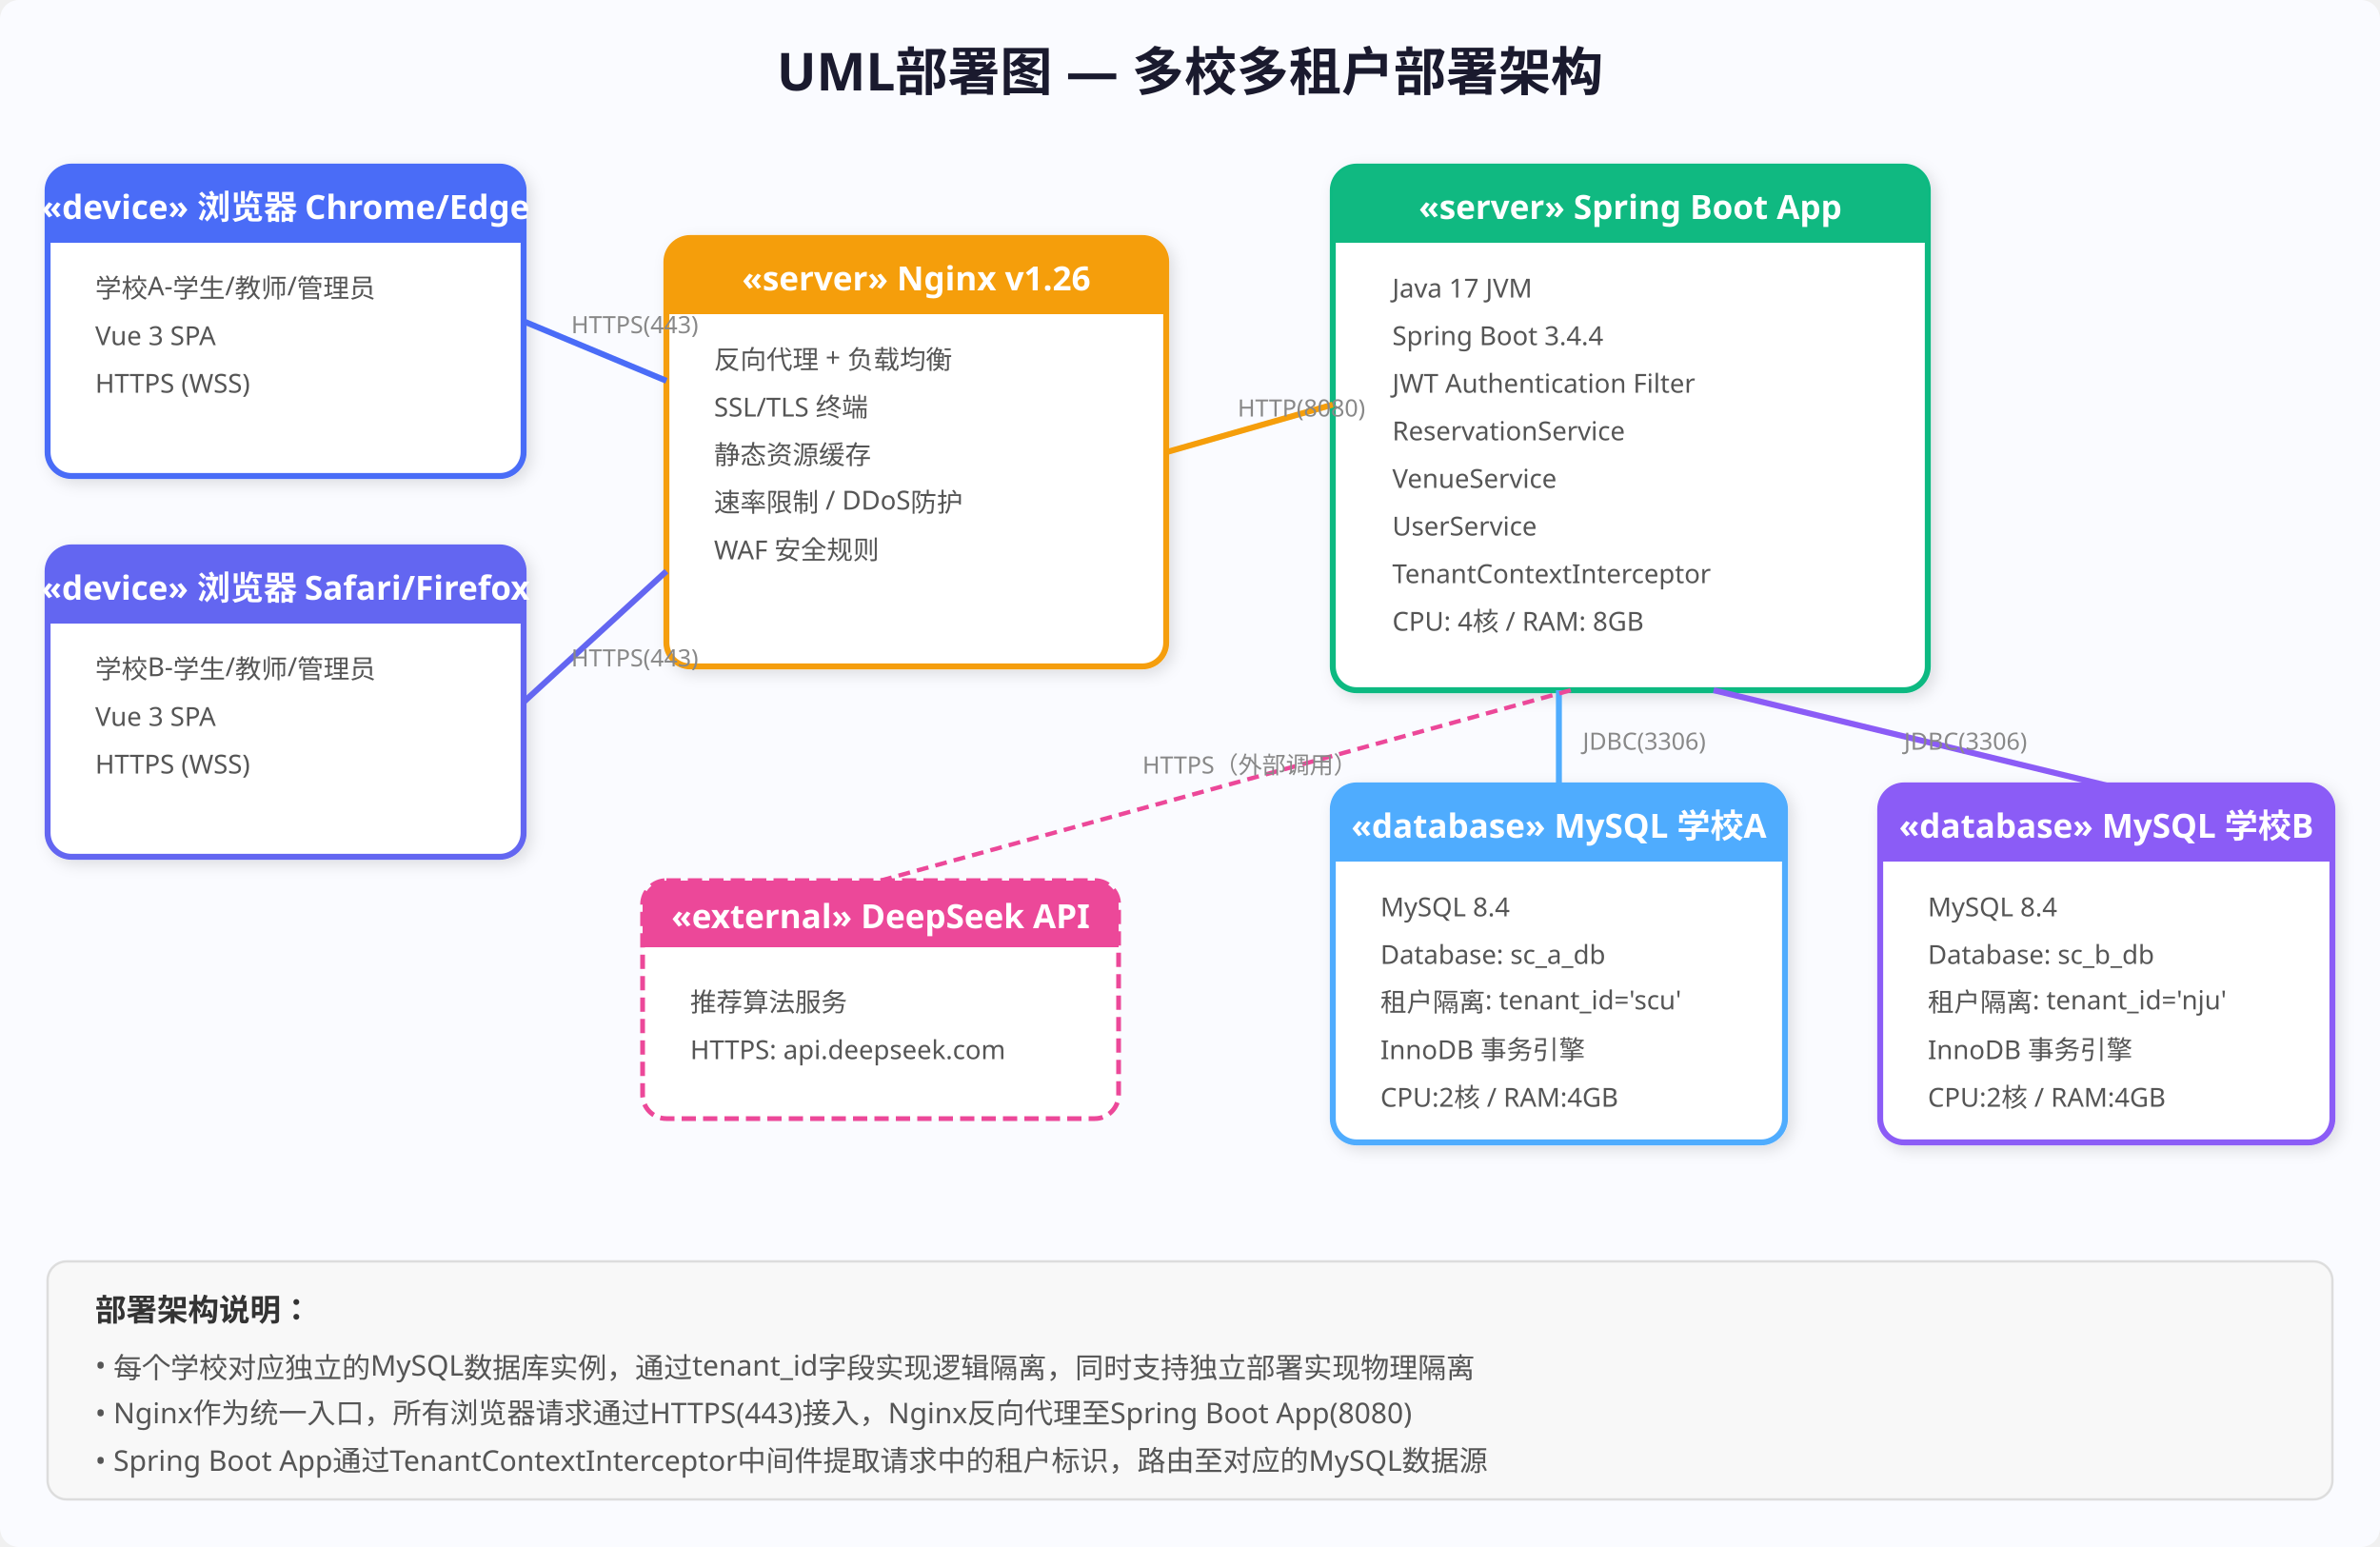
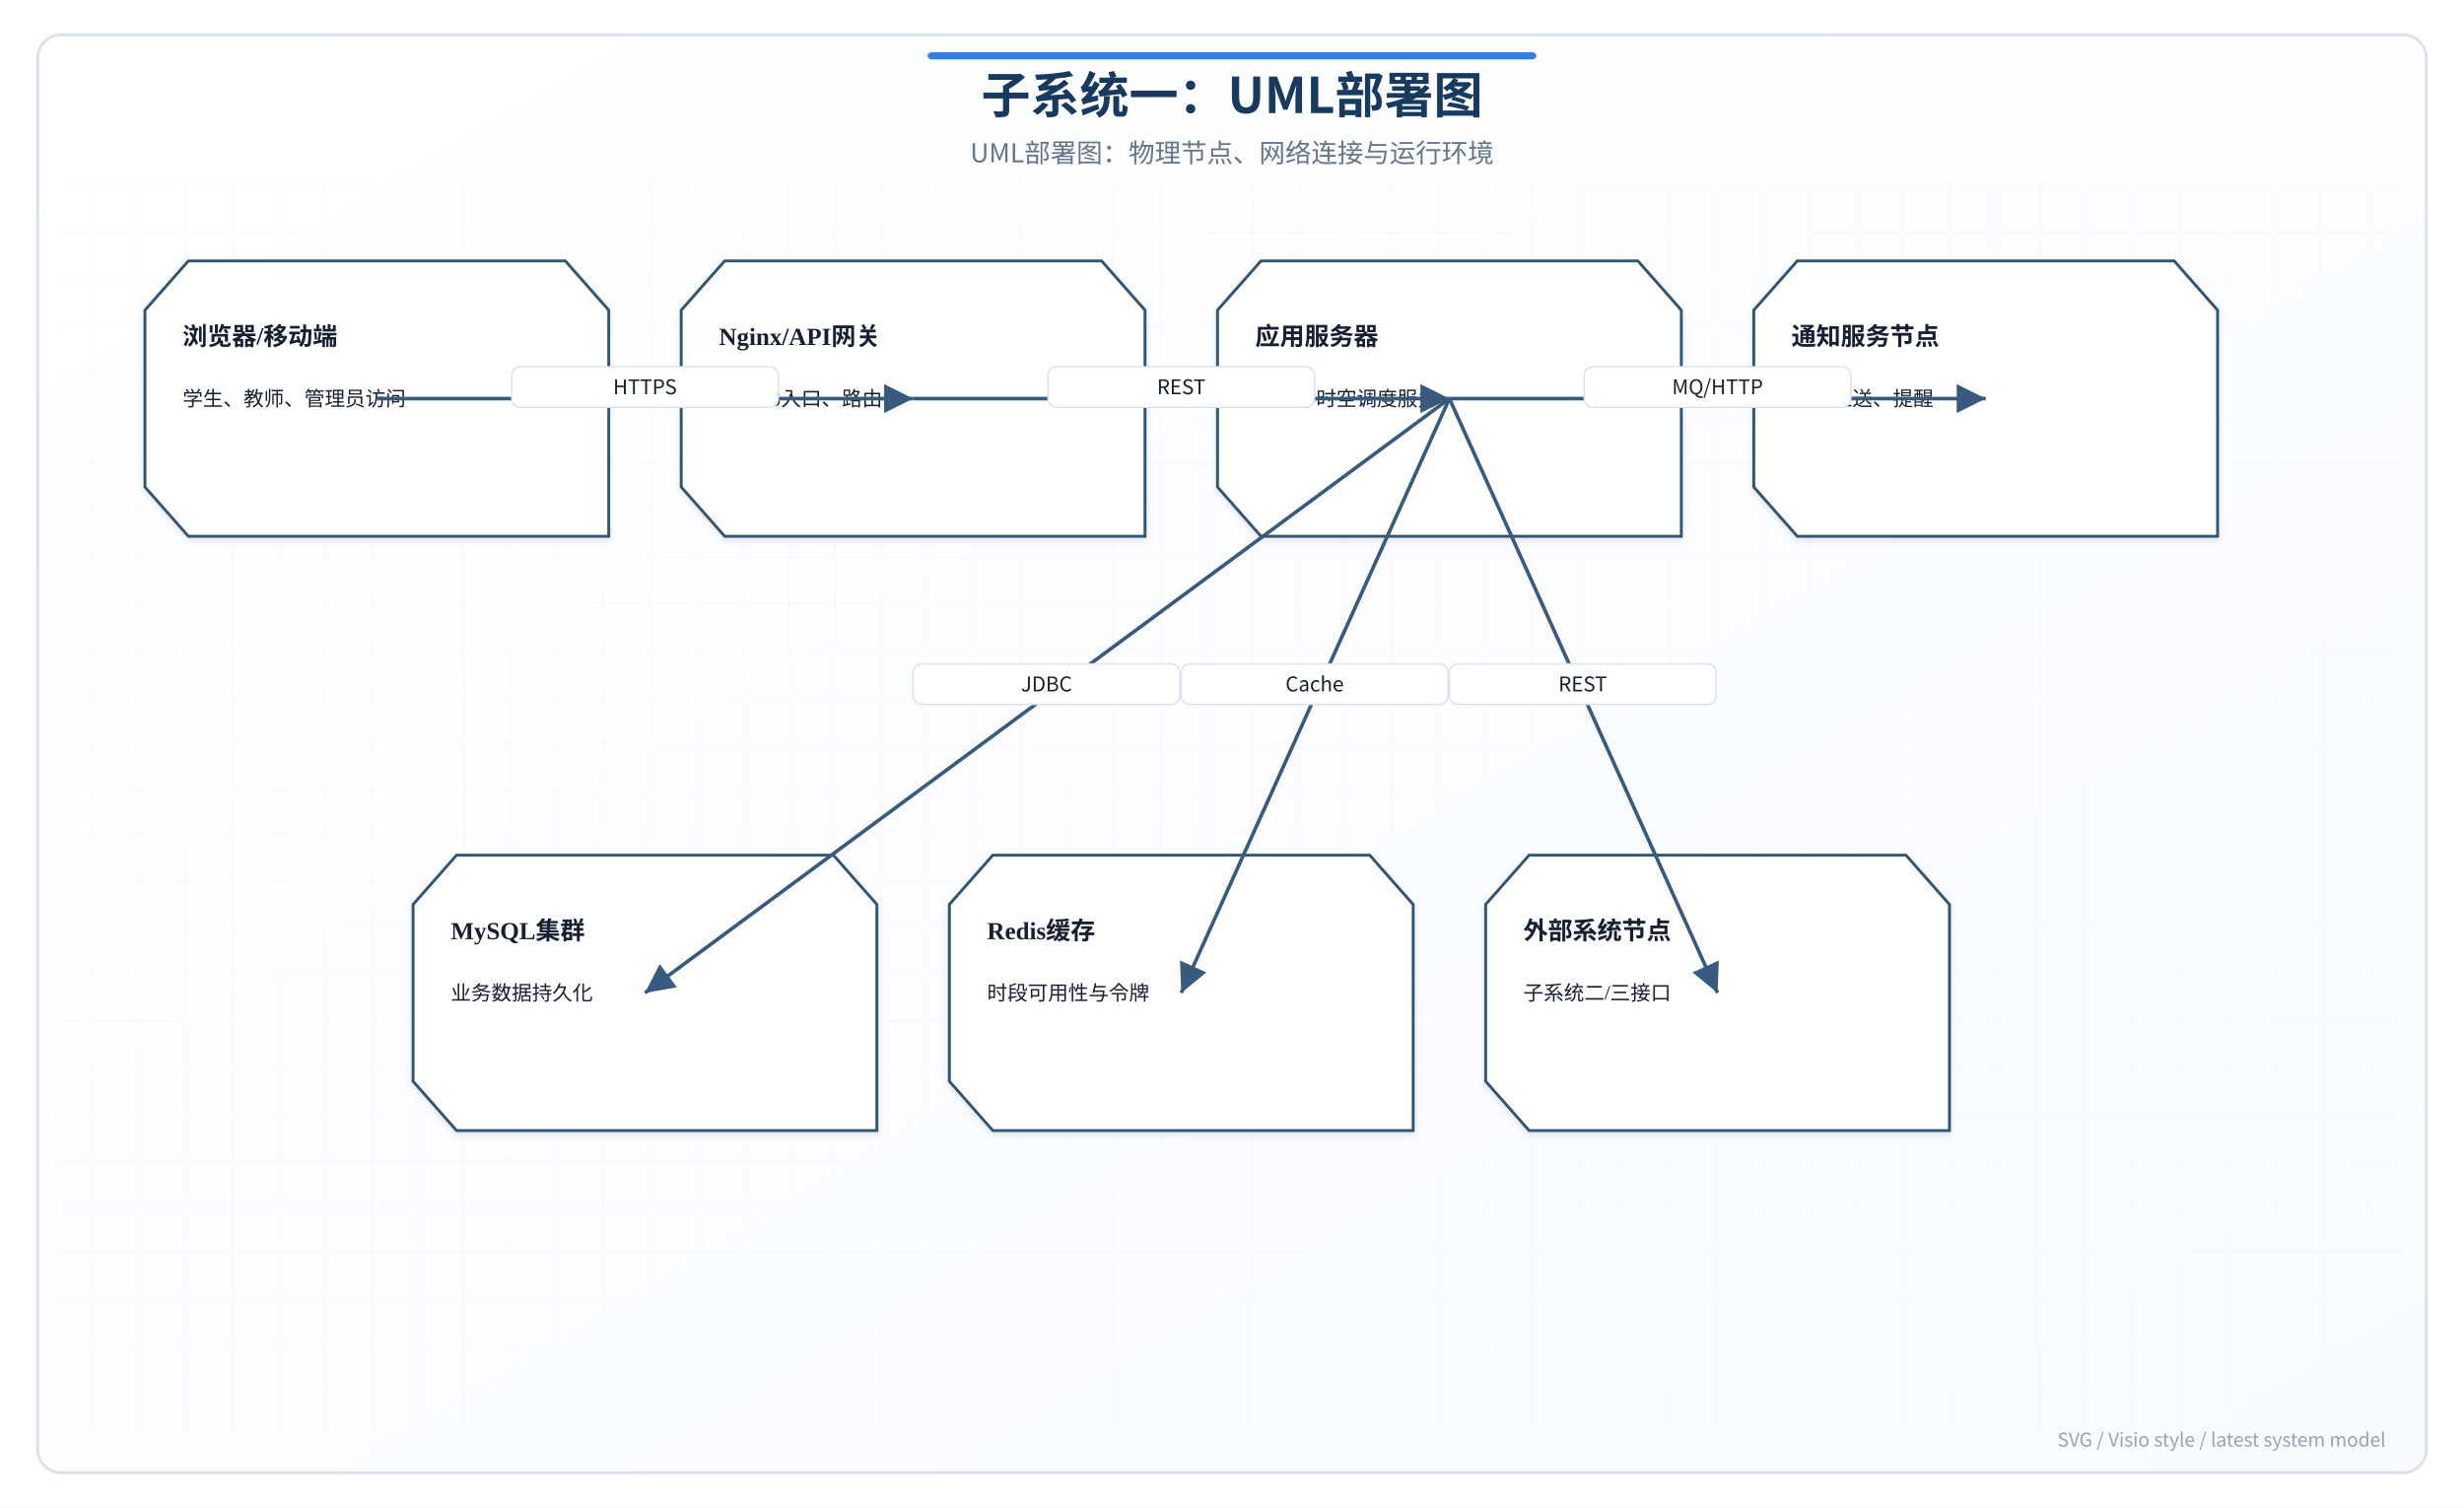
- <svg xmlns="http://www.w3.org/2000/svg" viewBox="0 0 1000 650" width="1000" height="650">
+ <svg xmlns="http://www.w3.org/2000/svg" width="1700" height="1040" viewBox="0 0 1700 1040">
  <defs>
-     <style>
-       text { font-family: 'Microsoft YaHei', 'SimHei', sans-serif; }
-       .title { font-size: 22px; font-weight: bold; fill: #1a1a2e; }
-       .node-name { font-size: 14px; font-weight: bold; fill: #fff; }
-       .artifact { font-size: 11px; fill: #555; }
-       .net { font-size: 10px; fill: #888; }
-     </style>
-     <filter id="shadow">
-       <feDropShadow dx="2" dy="2" stdDeviation="3" flood-opacity="0.12" />
+     <linearGradient id="paper" x1="0" y1="0" x2="1" y2="1">
+       <stop offset="0" stop-color="#FFFFFF" />
+       <stop offset="1" stop-color="#F7FBFF" />
+     </linearGradient>
+     <pattern id="grid" width="32" height="32" patternUnits="userSpaceOnUse">
+       <path d="M32 0H0V32" fill="none" stroke="#EEF4FA" stroke-width="1" />
+     </pattern>
+     <marker id="arrow" markerWidth="12" markerHeight="12" refX="10" refY="6" orient="auto" markerUnits="strokeWidth">
+       <path d="M2,2 L10,6 L2,10 Z" fill="#375A7F" />
+     </marker>
+     <marker id="arrow-orange" markerWidth="12" markerHeight="12" refX="10" refY="6" orient="auto" markerUnits="strokeWidth">
+       <path d="M2,2 L10,6 L2,10 Z" fill="#C56A1A" />
+     </marker>
+     <filter id="shadow" x="-8%" y="-8%" width="116%" height="116%">
+       <feDropShadow dx="0" dy="2" stdDeviation="2" flood-color="#94A3B8" flood-opacity=".28" />
    </filter>
  </defs>
-   <rect width="1000" height="650" fill="#fafbff" rx="8" />
-   <text x="500" y="38" text-anchor="middle" class="title">UML部署图 — 多校多租户部署架构</text>
-   <rect x="20" y="70" width="200" height="130" rx="10" fill="#fff" stroke="#4a6cf7" stroke-width="2.5" filter="url(#shadow)" />
-   <rect x="20" y="70" width="200" height="32" rx="10" fill="#4a6cf7" />
-   <rect x="20" y="90" width="200" height="12" fill="#4a6cf7" />
-   <text x="120" y="92" text-anchor="middle" class="node-name">«device» 浏览器 Chrome/Edge</text>
-   <text x="40" y="125" class="artifact">学校A-学生/教师/管理员</text>
-   <text x="40" y="145" class="artifact">Vue 3 SPA</text>
-   <text x="40" y="165" class="artifact">HTTPS (WSS)</text>
-   <rect x="20" y="230" width="200" height="130" rx="10" fill="#fff" stroke="#6366f1" stroke-width="2.5" filter="url(#shadow)" />
-   <rect x="20" y="230" width="200" height="32" rx="10" fill="#6366f1" />
-   <rect x="20" y="250" width="200" height="12" fill="#6366f1" />
-   <text x="120" y="252" text-anchor="middle" class="node-name">«device» 浏览器 Safari/Firefox</text>
-   <text x="40" y="285" class="artifact">学校B-学生/教师/管理员</text>
-   <text x="40" y="305" class="artifact">Vue 3 SPA</text>
-   <text x="40" y="325" class="artifact">HTTPS (WSS)</text>
-   <rect x="280" y="100" width="210" height="180" rx="10" fill="#fff" stroke="#f59e0b" stroke-width="2.5" filter="url(#shadow)" />
-   <rect x="280" y="100" width="210" height="32" rx="10" fill="#f59e0b" />
-   <rect x="280" y="120" width="210" height="12" fill="#f59e0b" />
-   <text x="385" y="122" text-anchor="middle" class="node-name">«server» Nginx v1.26</text>
-   <text x="300" y="155" class="artifact">反向代理 + 负载均衡</text>
-   <text x="300" y="175" class="artifact">SSL/TLS 终端</text>
-   <text x="300" y="195" class="artifact">静态资源缓存</text>
-   <text x="300" y="215" class="artifact">速率限制 / DDoS防护</text>
-   <text x="300" y="235" class="artifact">WAF 安全规则</text>
-   <rect x="560" y="70" width="250" height="220" rx="10" fill="#fff" stroke="#10b981" stroke-width="2.5" filter="url(#shadow)" />
-   <rect x="560" y="70" width="250" height="32" rx="10" fill="#10b981" />
-   <rect x="560" y="90" width="250" height="12" fill="#10b981" />
-   <text x="685" y="92" text-anchor="middle" class="node-name">«server» Spring Boot App</text>
-   <text x="585" y="125" class="artifact">Java 17 JVM</text>
-   <text x="585" y="145" class="artifact">Spring Boot 3.4.4</text>
-   <text x="585" y="165" class="artifact">JWT Authentication Filter</text>
-   <text x="585" y="185" class="artifact">ReservationService</text>
-   <text x="585" y="205" class="artifact">VenueService</text>
-   <text x="585" y="225" class="artifact">UserService</text>
-   <text x="585" y="245" class="artifact">TenantContextInterceptor</text>
-   <text x="585" y="265" class="artifact">CPU: 4核 / RAM: 8GB</text>
-   <rect x="560" y="330" width="190" height="150" rx="10" fill="#fff" stroke="#4facfe" stroke-width="2.5" filter="url(#shadow)" />
-   <rect x="560" y="330" width="190" height="32" rx="10" fill="#4facfe" />
-   <rect x="560" y="350" width="190" height="12" fill="#4facfe" />
-   <text x="655" y="352" text-anchor="middle" class="node-name">«database» MySQL 学校A</text>
-   <text x="580" y="385" class="artifact">MySQL 8.4</text>
-   <text x="580" y="405" class="artifact">Database: sc_a_db</text>
-   <text x="580" y="425" class="artifact">租户隔离: tenant_id='scu'</text>
-   <text x="580" y="445" class="artifact">InnoDB 事务引擎</text>
-   <text x="580" y="465" class="artifact">CPU:2核 / RAM:4GB</text>
-   <rect x="790" y="330" width="190" height="150" rx="10" fill="#fff" stroke="#8b5cf6" stroke-width="2.5" filter="url(#shadow)" />
-   <rect x="790" y="330" width="190" height="32" rx="10" fill="#8b5cf6" />
-   <rect x="790" y="350" width="190" height="12" fill="#8b5cf6" />
-   <text x="885" y="352" text-anchor="middle" class="node-name">«database» MySQL 学校B</text>
-   <text x="810" y="385" class="artifact">MySQL 8.4</text>
-   <text x="810" y="405" class="artifact">Database: sc_b_db</text>
-   <text x="810" y="425" class="artifact">租户隔离: tenant_id='nju'</text>
-   <text x="810" y="445" class="artifact">InnoDB 事务引擎</text>
-   <text x="810" y="465" class="artifact">CPU:2核 / RAM:4GB</text>
-   <line x1="220" y1="135" x2="280" y2="160" stroke="#4a6cf7" stroke-width="2.5" />
-   <text x="240" y="140" class="net" fill="#4a6cf7">HTTPS(443)</text>
-   <line x1="220" y1="295" x2="280" y2="240" stroke="#6366f1" stroke-width="2.5" />
-   <text x="240" y="280" class="net" fill="#6366f1">HTTPS(443)</text>
-   <line x1="490" y1="190" x2="560" y2="170" stroke="#f59e0b" stroke-width="2.5" />
-   <text x="520" y="175" class="net" fill="#f59e0b">HTTP(8080)</text>
-   <line x1="655" y1="290" x2="655" y2="330" stroke="#4facfe" stroke-width="2.5" />
-   <text x="665" y="315" class="net" fill="#4facfe">JDBC(3306)</text>
-   <line x1="720" y1="290" x2="885" y2="330" stroke="#8b5cf6" stroke-width="2.5" />
-   <text x="800" y="315" class="net" fill="#8b5cf6">JDBC(3306)</text>
-   <rect x="270" y="370" width="200" height="100" rx="10" fill="#fff" stroke="#ec4899" stroke-width="2" stroke-dasharray="6,3" />
-   <rect x="270" y="370" width="200" height="28" rx="10" fill="#ec4899" />
-   <rect x="270" y="386" width="200" height="12" fill="#ec4899" />
-   <text x="370" y="390" text-anchor="middle" class="node-name" font-size="12">«external» DeepSeek API</text>
-   <text x="290" y="425" class="artifact">推荐算法服务</text>
-   <text x="290" y="445" class="artifact">HTTPS: api.deepseek.com</text>
-   <line x1="660" y1="290" x2="370" y2="370" stroke="#ec4899" stroke-width="1.8" stroke-dasharray="5,3" />
-   <text x="480" y="325" class="net" fill="#ec4899">HTTPS（外部调用）</text>
-   <rect x="20" y="530" width="960" height="100" rx="8" fill="#f8f8f8" stroke="#ddd" stroke-width="1" />
-   <text x="40" y="555" font-size="13" font-weight="bold" fill="#333">部署架构说明：</text>
-   <text x="40" y="578" font-size="12" fill="#555">• 每个学校对应独立的MySQL数据库实例，通过tenant_id字段实现逻辑隔离，同时支持独立部署实现物理隔离</text>
-   <text x="40" y="598" font-size="12" fill="#555">• Nginx作为统一入口，所有浏览器请求通过HTTPS(443)接入，Nginx反向代理至Spring Boot App(8080)</text>
-   <text x="40" y="618" font-size="12" fill="#555">• Spring Boot App通过TenantContextInterceptor中间件提取请求中的租户标识，路由至对应的MySQL数据源</text>
+   <rect x="0" y="0" width="1700" height="1040" fill="#FFFFFF" />
+   <rect x="26" y="24" width="1648" height="992" rx="16" fill="url(#paper)" stroke="#D9E2EC" stroke-width="2" />
+   <rect x="42" y="124" width="1616" height="864" fill="url(#grid)" opacity=".55" />
+   <rect x="640" y="36" width="420" height="5" rx="3" fill="#2F80ED" />
+   <text x="850" y="78" text-anchor="middle" font-family="Microsoft YaHei,SimHei,Noto Sans CJK SC,Arial,sans-serif" font-size="34" font-weight="700" fill="#173A5E">子系统一：UML部署图</text>
+   <text x="850" y="112" text-anchor="middle" font-family="Microsoft YaHei,SimHei,Noto Sans CJK SC,Arial,sans-serif" font-size="18" fill="#64748B">UML部署图：物理节点、网络连接与运行环境</text>
+   <path d="M130,180 L390,180 L420,214 L420,370 L130,370 L100,336 L100,214 Z" fill="#FFFFFF" stroke="#31546F" stroke-width="2" filter="url(#shadow)" />
+   <path d="M100,214 L130,180 M390,180 L420,214" stroke="#31546F" fill="none" />
+   <text x="126" y="238" font-size="17" font-weight="700" fill="#172033">
+     <tspan x="126" dy="0">浏览器/移动端</tspan>
+   </text>
+   <text x="126" y="280" font-size="14" font-weight="400" fill="#172033">
+     <tspan x="126" dy="0">学生、教师、管理员访问</tspan>
+   </text>
+   <path d="M500,180 L760,180 L790,214 L790,370 L500,370 L470,336 L470,214 Z" fill="#FFFFFF" stroke="#31546F" stroke-width="2" filter="url(#shadow)" />
+   <path d="M470,214 L500,180 M760,180 L790,214" stroke="#31546F" fill="none" />
+   <text x="496" y="238" font-size="17" font-weight="700" fill="#172033">
+     <tspan x="496" dy="0">Nginx/API网关</tspan>
+   </text>
+   <text x="496" y="280" font-size="14" font-weight="400" fill="#172033">
+     <tspan x="496" dy="0">HTTPS入口、路由</tspan>
+   </text>
+   <path d="M870,180 L1130,180 L1160,214 L1160,370 L870,370 L840,336 L840,214 Z" fill="#FFFFFF" stroke="#31546F" stroke-width="2" filter="url(#shadow)" />
+   <path d="M840,214 L870,180 M1130,180 L1160,214" stroke="#31546F" fill="none" />
+   <text x="866" y="238" font-size="17" font-weight="700" fill="#172033">
+     <tspan x="866" dy="0">应用服务器</tspan>
+   </text>
+   <text x="866" y="280" font-size="14" font-weight="400" fill="#172033">
+     <tspan x="866" dy="0">预约与时空调度服务</tspan>
+   </text>
+   <path d="M1240,180 L1500,180 L1530,214 L1530,370 L1240,370 L1210,336 L1210,214 Z" fill="#FFFFFF" stroke="#31546F" stroke-width="2" filter="url(#shadow)" />
+   <path d="M1210,214 L1240,180 M1500,180 L1530,214" stroke="#31546F" fill="none" />
+   <text x="1236" y="238" font-size="17" font-weight="700" fill="#172033">
+     <tspan x="1236" dy="0">通知服务节点</tspan>
+   </text>
+   <text x="1236" y="280" font-size="14" font-weight="400" fill="#172033">
+     <tspan x="1236" dy="0">消息推送、提醒</tspan>
+   </text>
+   <path d="M315,590 L575,590 L605,624 L605,780 L315,780 L285,746 L285,624 Z" fill="#FFFFFF" stroke="#31546F" stroke-width="2" filter="url(#shadow)" />
+   <path d="M285,624 L315,590 M575,590 L605,624" stroke="#31546F" fill="none" />
+   <text x="311" y="648" font-size="17" font-weight="700" fill="#172033">
+     <tspan x="311" dy="0">MySQL集群</tspan>
+   </text>
+   <text x="311" y="690" font-size="14" font-weight="400" fill="#172033">
+     <tspan x="311" dy="0">业务数据持久化</tspan>
+   </text>
+   <path d="M685,590 L945,590 L975,624 L975,780 L685,780 L655,746 L655,624 Z" fill="#FFFFFF" stroke="#31546F" stroke-width="2" filter="url(#shadow)" />
+   <path d="M655,624 L685,590 M945,590 L975,624" stroke="#31546F" fill="none" />
+   <text x="681" y="648" font-size="17" font-weight="700" fill="#172033">
+     <tspan x="681" dy="0">Redis缓存</tspan>
+   </text>
+   <text x="681" y="690" font-size="14" font-weight="400" fill="#172033">
+     <tspan x="681" dy="0">时段可用性与令牌</tspan>
+   </text>
+   <path d="M1055,590 L1315,590 L1345,624 L1345,780 L1055,780 L1025,746 L1025,624 Z" fill="#FFFFFF" stroke="#31546F" stroke-width="2" filter="url(#shadow)" />
+   <path d="M1025,624 L1055,590 M1315,590 L1345,624" stroke="#31546F" fill="none" />
+   <text x="1051" y="648" font-size="17" font-weight="700" fill="#172033">
+     <tspan x="1051" dy="0">外部系统节点</tspan>
+   </text>
+   <text x="1051" y="690" font-size="14" font-weight="400" fill="#172033">
+     <tspan x="1051" dy="0">子系统二/三接口</tspan>
+   </text>
+   <line x1="260" y1="275" x2="630" y2="275" stroke="#375A7F" stroke-width="2.5" marker-end="url(#arrow)" />
+   <rect x="353" y="253" width="184" height="28" rx="6" fill="#FFFFFF" stroke="#D9E2EC" />
+   <text x="445" y="272" text-anchor="middle" font-family="Microsoft YaHei,SimHei,Noto Sans CJK SC,Arial,sans-serif" font-size="14" fill="#172033">HTTPS</text>
+   <line x1="630" y1="275" x2="1000" y2="275" stroke="#375A7F" stroke-width="2.5" marker-end="url(#arrow)" />
+   <rect x="723" y="253" width="184" height="28" rx="6" fill="#FFFFFF" stroke="#D9E2EC" />
+   <text x="815" y="272" text-anchor="middle" font-family="Microsoft YaHei,SimHei,Noto Sans CJK SC,Arial,sans-serif" font-size="14" fill="#172033">REST</text>
+   <line x1="1000" y1="275" x2="1370" y2="275" stroke="#375A7F" stroke-width="2.5" marker-end="url(#arrow)" />
+   <rect x="1093" y="253" width="184" height="28" rx="6" fill="#FFFFFF" stroke="#D9E2EC" />
+   <text x="1185" y="272" text-anchor="middle" font-family="Microsoft YaHei,SimHei,Noto Sans CJK SC,Arial,sans-serif" font-size="14" fill="#172033">MQ/HTTP</text>
+   <line x1="1000" y1="275" x2="445" y2="685" stroke="#375A7F" stroke-width="2.5" marker-end="url(#arrow)" />
+   <rect x="630" y="458" width="184" height="28" rx="6" fill="#FFFFFF" stroke="#D9E2EC" />
+   <text x="722" y="477" text-anchor="middle" font-family="Microsoft YaHei,SimHei,Noto Sans CJK SC,Arial,sans-serif" font-size="14" fill="#172033">JDBC</text>
+   <line x1="1000" y1="275" x2="815" y2="685" stroke="#375A7F" stroke-width="2.5" marker-end="url(#arrow)" />
+   <rect x="815" y="458" width="184" height="28" rx="6" fill="#FFFFFF" stroke="#D9E2EC" />
+   <text x="907" y="477" text-anchor="middle" font-family="Microsoft YaHei,SimHei,Noto Sans CJK SC,Arial,sans-serif" font-size="14" fill="#172033">Cache</text>
+   <line x1="1000" y1="275" x2="1185" y2="685" stroke="#375A7F" stroke-width="2.5" marker-end="url(#arrow)" />
+   <rect x="1000" y="458" width="184" height="28" rx="6" fill="#FFFFFF" stroke="#D9E2EC" />
+   <text x="1092" y="477" text-anchor="middle" font-family="Microsoft YaHei,SimHei,Noto Sans CJK SC,Arial,sans-serif" font-size="14" fill="#172033">REST</text>
+   <text x="1646" y="998" text-anchor="end" font-family="Microsoft YaHei,SimHei,Noto Sans CJK SC,Arial,sans-serif" font-size="13" fill="#94A3B8">SVG / Visio style / latest system model</text>
</svg>
